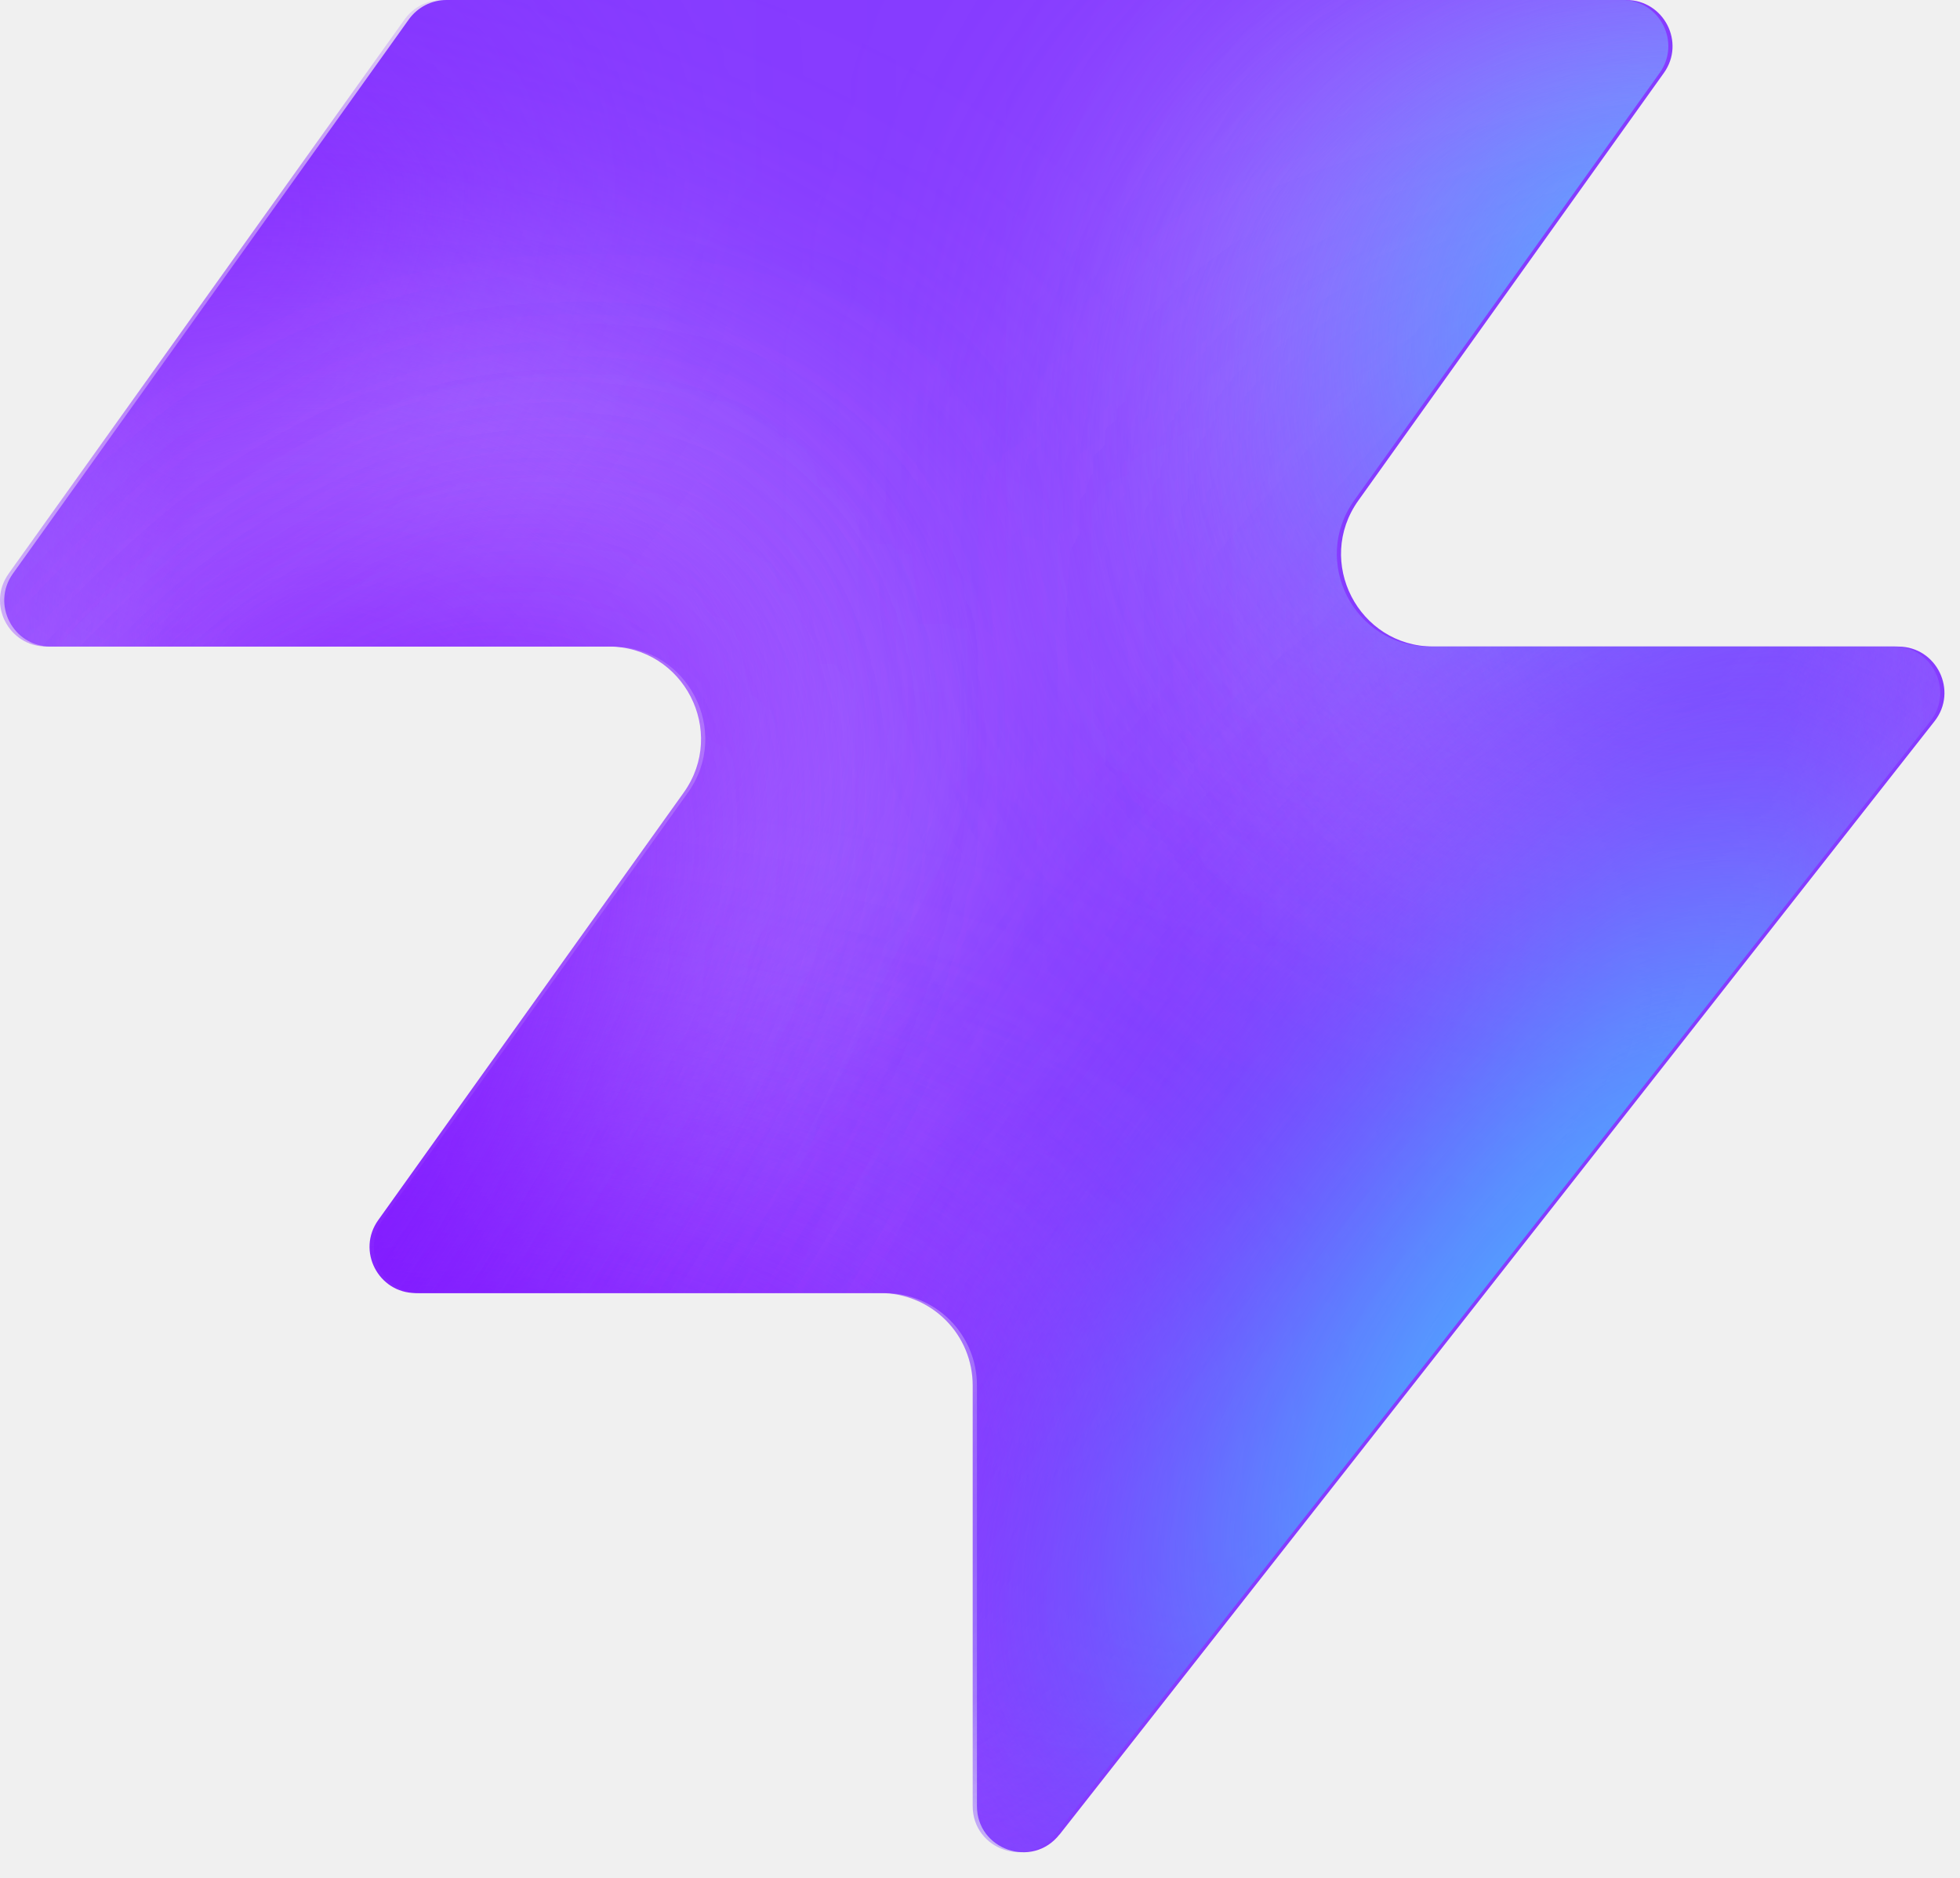
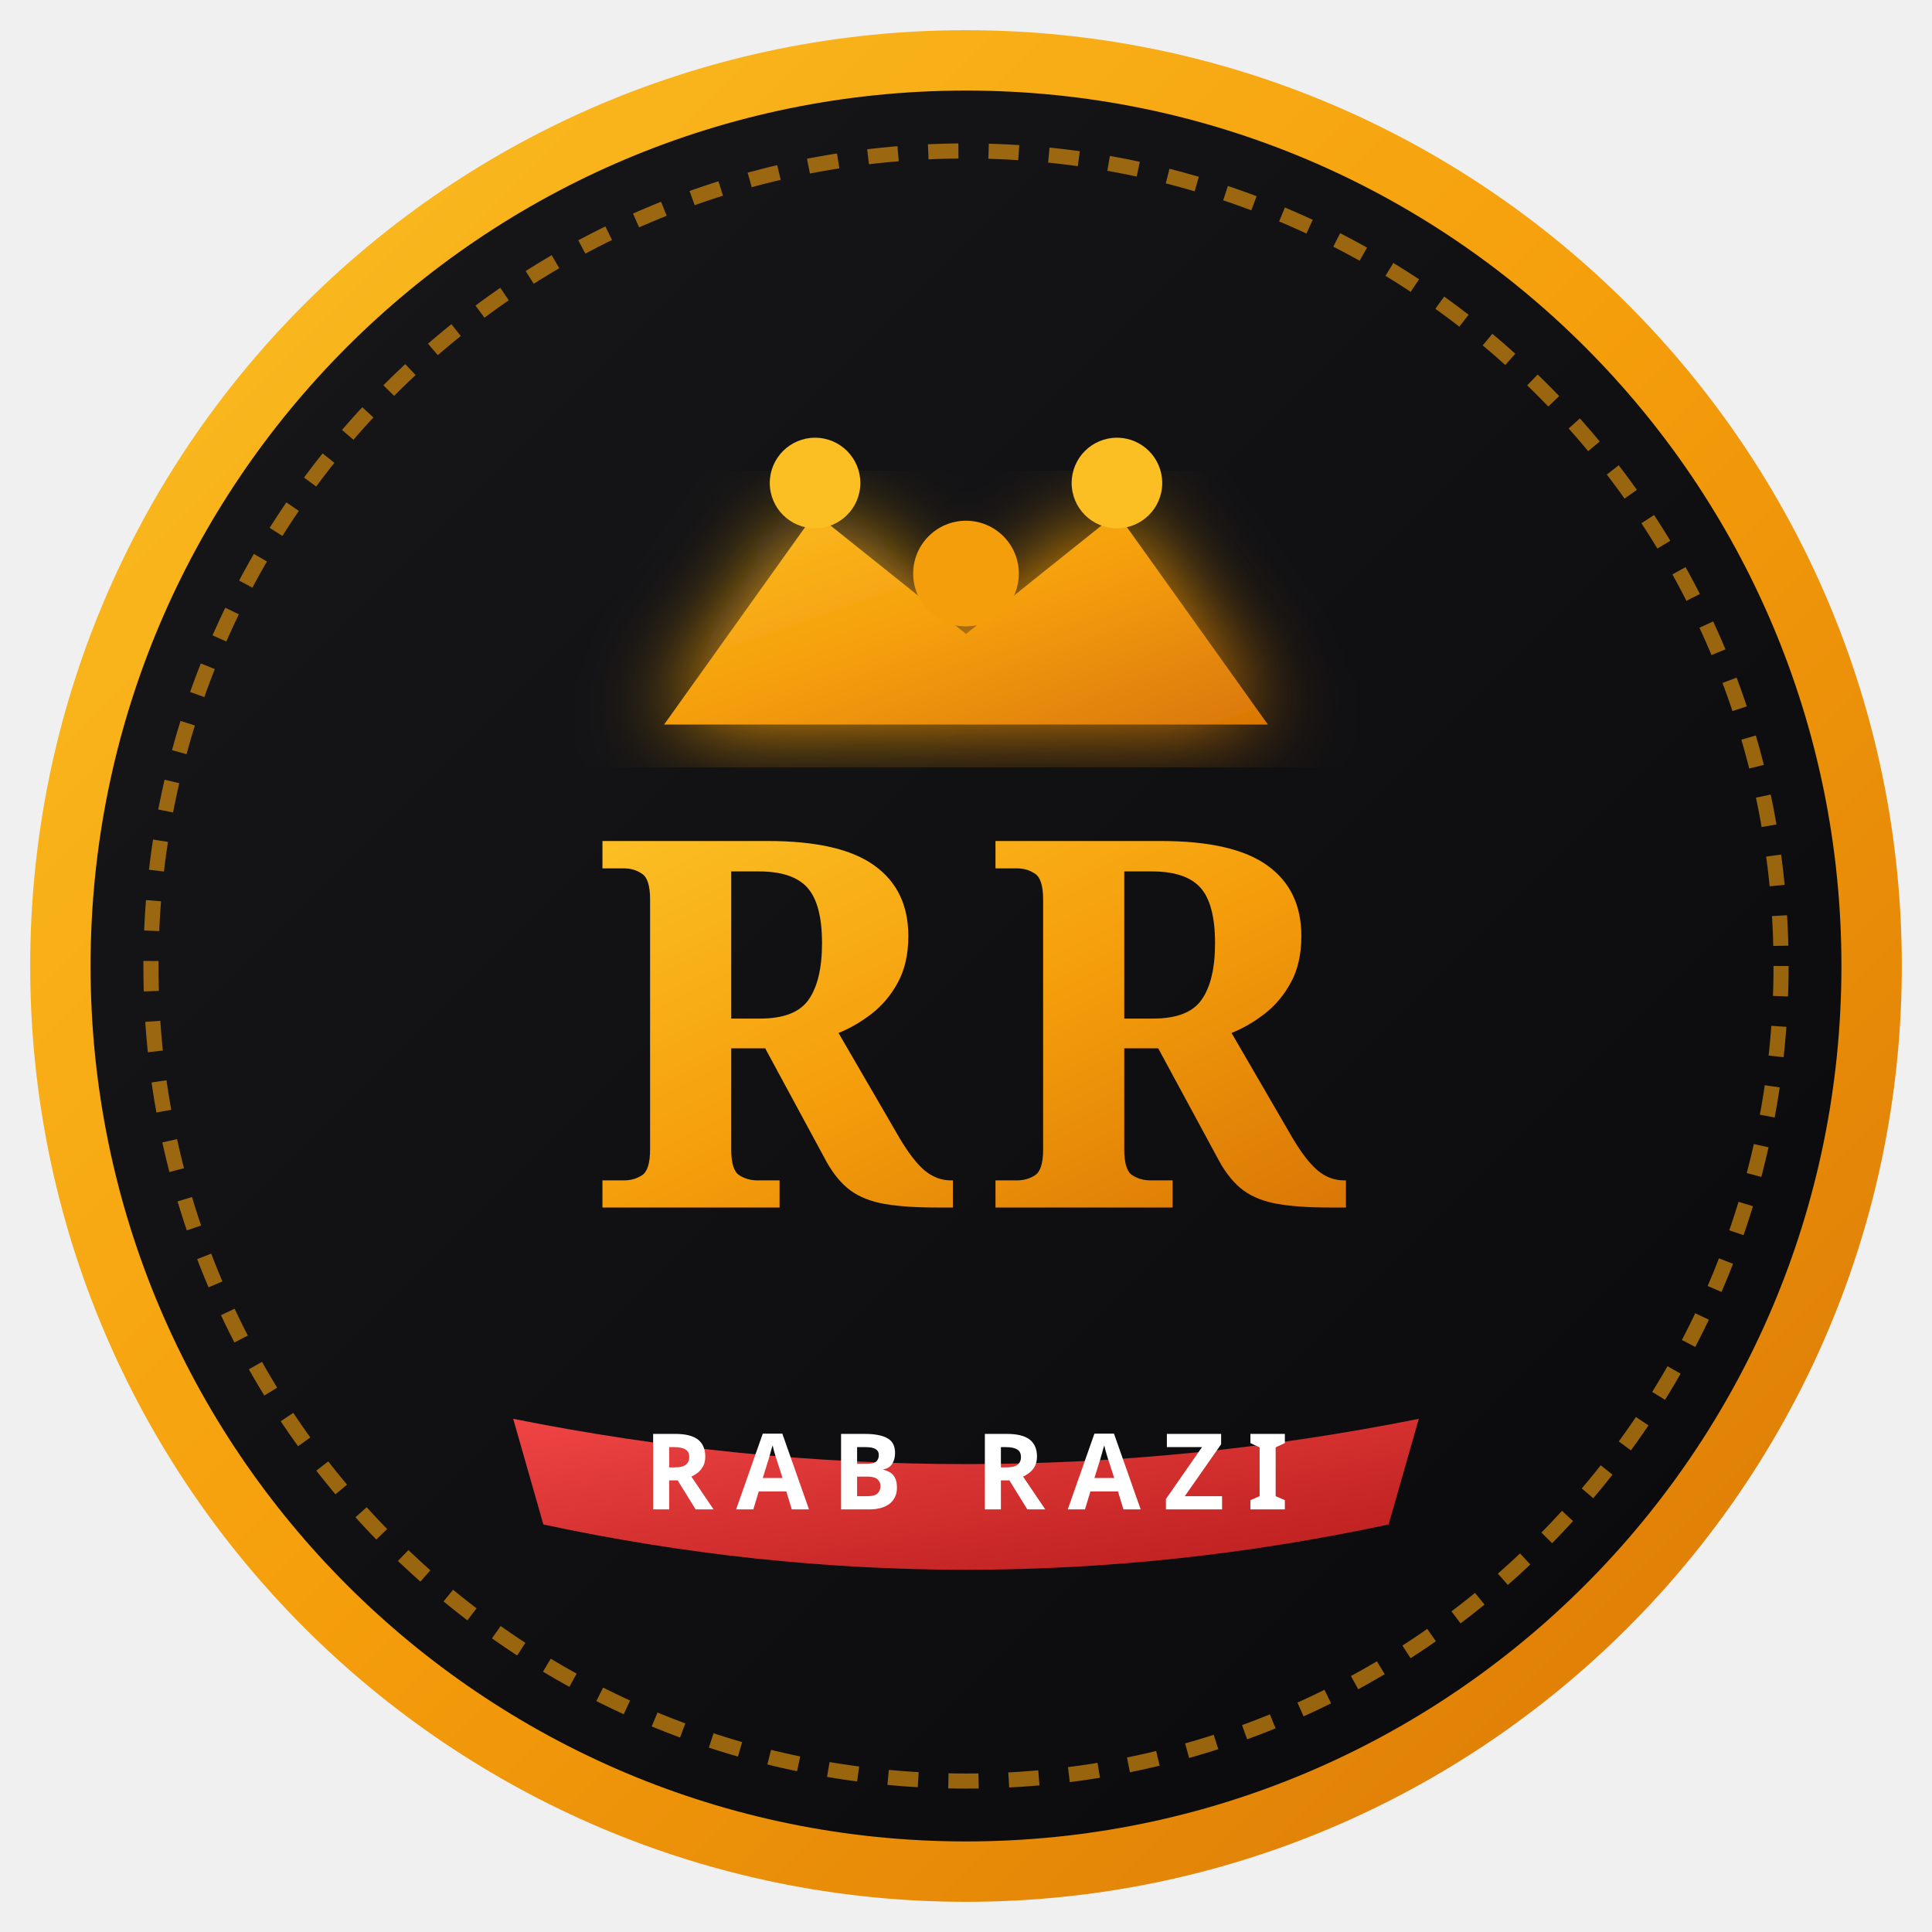
- <svg xmlns="http://www.w3.org/2000/svg" width="48" height="46" fill="none" viewBox="0 0 48 46">
-   <path fill="#863bff" d="M25.946 44.938c-.664.845-2.021.375-2.021-.698V33.937a2.26 2.26 0 0 0-2.262-2.262H10.287c-.92 0-1.456-1.04-.92-1.788l7.48-10.471c1.07-1.497 0-3.578-1.842-3.578H1.237c-.92 0-1.456-1.04-.92-1.788L10.013.474c.214-.297.556-.474.92-.474h28.894c.92 0 1.456 1.04.92 1.788l-7.48 10.471c-1.07 1.498 0 3.579 1.842 3.579h11.377c.943 0 1.473 1.088.89 1.83L25.947 44.94z" style="fill:#863bff;fill:color(display-p3 .525 .23 1);fill-opacity:1" />
-   <mask id="a" width="48" height="46" x="0" y="0" maskUnits="userSpaceOnUse" style="mask-type:alpha">
-     <path fill="#000" d="M25.842 44.938c-.664.844-2.021.375-2.021-.698V33.937a2.26 2.26 0 0 0-2.262-2.262H10.183c-.92 0-1.456-1.04-.92-1.788l7.48-10.471c1.07-1.498 0-3.579-1.842-3.579H1.133c-.92 0-1.456-1.04-.92-1.787L9.91.473c.214-.297.556-.474.92-.474h28.894c.92 0 1.456 1.04.92 1.788l-7.48 10.471c-1.07 1.498 0 3.578 1.842 3.578h11.377c.943 0 1.473 1.088.89 1.832L25.843 44.94z" style="fill:#000;fill-opacity:1" />
-   </mask>
-   <g mask="url(#a)">
-     <g filter="url(#b)">
-       <ellipse cx="5.508" cy="14.704" fill="#ede6ff" rx="5.508" ry="14.704" style="fill:#ede6ff;fill:color(display-p3 .927 .903 1);fill-opacity:1" transform="matrix(.00324 1 1 -.00324 -4.47 31.516)" />
-     </g>
-     <g filter="url(#c)">
-       <ellipse cx="10.399" cy="29.851" fill="#ede6ff" rx="10.399" ry="29.851" style="fill:#ede6ff;fill:color(display-p3 .927 .903 1);fill-opacity:1" transform="matrix(.00324 1 1 -.00324 -39.328 7.883)" />
-     </g>
-     <g filter="url(#d)">
-       <ellipse cx="5.508" cy="30.487" fill="#7e14ff" rx="5.508" ry="30.487" style="fill:#7e14ff;fill:color(display-p3 .492 .077 1);fill-opacity:1" transform="rotate(89.814 -25.913 -14.639)scale(1 -1)" />
-     </g>
-     <g filter="url(#e)">
-       <ellipse cx="5.508" cy="30.599" fill="#7e14ff" rx="5.508" ry="30.599" style="fill:#7e14ff;fill:color(display-p3 .492 .077 1);fill-opacity:1" transform="rotate(89.814 -32.644 -3.334)scale(1 -1)" />
-     </g>
-     <g filter="url(#f)">
-       <ellipse cx="5.508" cy="30.599" fill="#7e14ff" rx="5.508" ry="30.599" style="fill:#7e14ff;fill:color(display-p3 .492 .077 1);fill-opacity:1" transform="matrix(.00324 1 1 -.00324 -34.34 30.47)" />
-     </g>
-     <g filter="url(#g)">
-       <ellipse cx="14.072" cy="22.078" fill="#ede6ff" rx="14.072" ry="22.078" style="fill:#ede6ff;fill:color(display-p3 .927 .903 1);fill-opacity:1" transform="rotate(93.35 24.506 48.493)scale(-1 1)" />
-     </g>
-     <g filter="url(#h)">
-       <ellipse cx="3.47" cy="21.501" fill="#7e14ff" rx="3.47" ry="21.501" style="fill:#7e14ff;fill:color(display-p3 .492 .077 1);fill-opacity:1" transform="rotate(89.009 28.708 47.59)scale(-1 1)" />
-     </g>
-     <g filter="url(#i)">
-       <ellipse cx="3.47" cy="21.501" fill="#7e14ff" rx="3.47" ry="21.501" style="fill:#7e14ff;fill:color(display-p3 .492 .077 1);fill-opacity:1" transform="rotate(89.009 28.708 47.59)scale(-1 1)" />
-     </g>
-     <g filter="url(#j)">
-       <ellipse cx=".387" cy="8.972" fill="#7e14ff" rx="4.407" ry="29.108" style="fill:#7e14ff;fill:color(display-p3 .492 .077 1);fill-opacity:1" transform="rotate(39.51 .387 8.972)" />
-     </g>
-     <g filter="url(#k)">
-       <ellipse cx="47.523" cy="-6.092" fill="#7e14ff" rx="4.407" ry="29.108" style="fill:#7e14ff;fill:color(display-p3 .492 .077 1);fill-opacity:1" transform="rotate(37.892 47.523 -6.092)" />
-     </g>
-     <g filter="url(#l)">
-       <ellipse cx="41.412" cy="6.333" fill="#47bfff" rx="5.971" ry="9.665" style="fill:#47bfff;fill:color(display-p3 .28 .748 1);fill-opacity:1" transform="rotate(37.892 41.412 6.333)" />
-     </g>
-     <g filter="url(#m)">
-       <ellipse cx="-1.879" cy="38.332" fill="#7e14ff" rx="4.407" ry="29.108" style="fill:#7e14ff;fill:color(display-p3 .492 .077 1);fill-opacity:1" transform="rotate(37.892 -1.88 38.332)" />
-     </g>
-     <g filter="url(#n)">
-       <ellipse cx="-1.879" cy="38.332" fill="#7e14ff" rx="4.407" ry="29.108" style="fill:#7e14ff;fill:color(display-p3 .492 .077 1);fill-opacity:1" transform="rotate(37.892 -1.88 38.332)" />
-     </g>
-     <g filter="url(#o)">
-       <ellipse cx="35.651" cy="29.907" fill="#7e14ff" rx="4.407" ry="29.108" style="fill:#7e14ff;fill:color(display-p3 .492 .077 1);fill-opacity:1" transform="rotate(37.892 35.651 29.907)" />
-     </g>
-     <g filter="url(#p)">
-       <ellipse cx="38.418" cy="32.4" fill="#47bfff" rx="5.971" ry="15.297" style="fill:#47bfff;fill:color(display-p3 .28 .748 1);fill-opacity:1" transform="rotate(37.892 38.418 32.4)" />
-     </g>
-   </g>
+ <svg xmlns="http://www.w3.org/2000/svg" viewBox="0 0 128 128" width="128" height="128">
  <defs>
-     <filter id="b" width="60.045" height="41.654" x="-19.77" y="16.149" color-interpolation-filters="sRGB" filterUnits="userSpaceOnUse">
-       <feFlood flood-opacity="0" result="BackgroundImageFix" />
-       <feBlend in="SourceGraphic" in2="BackgroundImageFix" result="shape" />
-       <feGaussianBlur result="effect1_foregroundBlur_2002_17158" stdDeviation="7.659" />
-     </filter>
-     <filter id="c" width="90.34" height="51.437" x="-54.613" y="-7.533" color-interpolation-filters="sRGB" filterUnits="userSpaceOnUse">
-       <feFlood flood-opacity="0" result="BackgroundImageFix" />
-       <feBlend in="SourceGraphic" in2="BackgroundImageFix" result="shape" />
-       <feGaussianBlur result="effect1_foregroundBlur_2002_17158" stdDeviation="7.659" />
-     </filter>
-     <filter id="d" width="79.355" height="29.4" x="-49.64" y="2.03" color-interpolation-filters="sRGB" filterUnits="userSpaceOnUse">
-       <feFlood flood-opacity="0" result="BackgroundImageFix" />
-       <feBlend in="SourceGraphic" in2="BackgroundImageFix" result="shape" />
-       <feGaussianBlur result="effect1_foregroundBlur_2002_17158" stdDeviation="4.596" />
-     </filter>
-     <filter id="e" width="79.579" height="29.4" x="-45.045" y="20.029" color-interpolation-filters="sRGB" filterUnits="userSpaceOnUse">
-       <feFlood flood-opacity="0" result="BackgroundImageFix" />
-       <feBlend in="SourceGraphic" in2="BackgroundImageFix" result="shape" />
-       <feGaussianBlur result="effect1_foregroundBlur_2002_17158" stdDeviation="4.596" />
-     </filter>
-     <filter id="f" width="79.579" height="29.4" x="-43.513" y="21.178" color-interpolation-filters="sRGB" filterUnits="userSpaceOnUse">
-       <feFlood flood-opacity="0" result="BackgroundImageFix" />
-       <feBlend in="SourceGraphic" in2="BackgroundImageFix" result="shape" />
-       <feGaussianBlur result="effect1_foregroundBlur_2002_17158" stdDeviation="4.596" />
-     </filter>
-     <filter id="g" width="74.749" height="58.852" x="15.756" y="-17.901" color-interpolation-filters="sRGB" filterUnits="userSpaceOnUse">
-       <feFlood flood-opacity="0" result="BackgroundImageFix" />
-       <feBlend in="SourceGraphic" in2="BackgroundImageFix" result="shape" />
-       <feGaussianBlur result="effect1_foregroundBlur_2002_17158" stdDeviation="7.659" />
-     </filter>
-     <filter id="h" width="61.377" height="25.362" x="23.548" y="2.284" color-interpolation-filters="sRGB" filterUnits="userSpaceOnUse">
-       <feFlood flood-opacity="0" result="BackgroundImageFix" />
-       <feBlend in="SourceGraphic" in2="BackgroundImageFix" result="shape" />
-       <feGaussianBlur result="effect1_foregroundBlur_2002_17158" stdDeviation="4.596" />
-     </filter>
-     <filter id="i" width="61.377" height="25.362" x="23.548" y="2.284" color-interpolation-filters="sRGB" filterUnits="userSpaceOnUse">
-       <feFlood flood-opacity="0" result="BackgroundImageFix" />
-       <feBlend in="SourceGraphic" in2="BackgroundImageFix" result="shape" />
-       <feGaussianBlur result="effect1_foregroundBlur_2002_17158" stdDeviation="4.596" />
-     </filter>
-     <filter id="j" width="56.045" height="63.649" x="-27.636" y="-22.853" color-interpolation-filters="sRGB" filterUnits="userSpaceOnUse">
-       <feFlood flood-opacity="0" result="BackgroundImageFix" />
-       <feBlend in="SourceGraphic" in2="BackgroundImageFix" result="shape" />
-       <feGaussianBlur result="effect1_foregroundBlur_2002_17158" stdDeviation="4.596" />
-     </filter>
-     <filter id="k" width="54.814" height="64.646" x="20.116" y="-38.415" color-interpolation-filters="sRGB" filterUnits="userSpaceOnUse">
-       <feFlood flood-opacity="0" result="BackgroundImageFix" />
-       <feBlend in="SourceGraphic" in2="BackgroundImageFix" result="shape" />
-       <feGaussianBlur result="effect1_foregroundBlur_2002_17158" stdDeviation="4.596" />
-     </filter>
-     <filter id="l" width="33.541" height="35.313" x="24.641" y="-11.323" color-interpolation-filters="sRGB" filterUnits="userSpaceOnUse">
-       <feFlood flood-opacity="0" result="BackgroundImageFix" />
-       <feBlend in="SourceGraphic" in2="BackgroundImageFix" result="shape" />
-       <feGaussianBlur result="effect1_foregroundBlur_2002_17158" stdDeviation="4.596" />
-     </filter>
-     <filter id="m" width="54.814" height="64.646" x="-29.286" y="6.009" color-interpolation-filters="sRGB" filterUnits="userSpaceOnUse">
-       <feFlood flood-opacity="0" result="BackgroundImageFix" />
-       <feBlend in="SourceGraphic" in2="BackgroundImageFix" result="shape" />
-       <feGaussianBlur result="effect1_foregroundBlur_2002_17158" stdDeviation="4.596" />
-     </filter>
-     <filter id="n" width="54.814" height="64.646" x="-29.286" y="6.009" color-interpolation-filters="sRGB" filterUnits="userSpaceOnUse">
-       <feFlood flood-opacity="0" result="BackgroundImageFix" />
-       <feBlend in="SourceGraphic" in2="BackgroundImageFix" result="shape" />
-       <feGaussianBlur result="effect1_foregroundBlur_2002_17158" stdDeviation="4.596" />
-     </filter>
-     <filter id="o" width="54.814" height="64.646" x="8.244" y="-2.416" color-interpolation-filters="sRGB" filterUnits="userSpaceOnUse">
-       <feFlood flood-opacity="0" result="BackgroundImageFix" />
-       <feBlend in="SourceGraphic" in2="BackgroundImageFix" result="shape" />
-       <feGaussianBlur result="effect1_foregroundBlur_2002_17158" stdDeviation="4.596" />
-     </filter>
-     <filter id="p" width="39.409" height="43.623" x="18.713" y="10.588" color-interpolation-filters="sRGB" filterUnits="userSpaceOnUse">
-       <feFlood flood-opacity="0" result="BackgroundImageFix" />
-       <feBlend in="SourceGraphic" in2="BackgroundImageFix" result="shape" />
-       <feGaussianBlur result="effect1_foregroundBlur_2002_17158" stdDeviation="4.596" />
+     <linearGradient id="goldGrad" x1="0%" y1="0%" x2="100%" y2="100%">
+       <stop offset="0%" stop-color="#fbbf24" />
+       <stop offset="50%" stop-color="#f59e0b" />
+       <stop offset="100%" stop-color="#d97706" />
+     </linearGradient>
+     <linearGradient id="bgGrad" x1="0%" y1="0%" x2="100%" y2="100%">
+       <stop offset="0%" stop-color="#18181b" />
+       <stop offset="100%" stop-color="#09090b" />
+     </linearGradient>
+     <linearGradient id="redAccent" x1="0%" y1="0%" x2="100%" y2="100%">
+       <stop offset="0%" stop-color="#ef4444" />
+       <stop offset="100%" stop-color="#b91c1c" />
+     </linearGradient>
+     <filter id="glow" x="-20%" y="-20%" width="140%" height="140%">
+       <feGaussianBlur stdDeviation="3" result="blur" />
+       <feComposite in="SourceGraphic" in2="blur" operator="over" />
    </filter>
  </defs>
+   <circle cx="64" cy="64" r="60" fill="url(#bgGrad)" stroke="url(#goldGrad)" stroke-width="4" />
+   <circle cx="64" cy="64" r="54" fill="none" stroke="#f59e0b" stroke-width="1" stroke-dasharray="2,2" opacity="0.6" />
+   <path d="M44 48 L54 34 L64 42 L74 34 L84 48 Z" fill="url(#goldGrad)" filter="url(#glow)" />
+   <circle cx="54" cy="32" r="3" fill="#fbbf24" />
+   <circle cx="64" cy="38" r="3.5" fill="#f59e0b" />
+   <circle cx="74" cy="32" r="3" fill="#fbbf24" />
+   <text x="64" y="80" font-family="'Playfair Display', Georgia, serif" font-size="34" font-weight="900" fill="url(#goldGrad)" text-anchor="middle" letter-spacing="2">RR</text>
+   <path d="M34 94 Q64 100 94 94 L92 101 Q64 107 36 101 Z" fill="url(#redAccent)" />
+   <text x="64" y="100" font-family="'Plus Jakarta Sans', sans-serif" font-size="7" font-weight="800" fill="#ffffff" text-anchor="middle" letter-spacing="1.5">RAB RAZI</text>
</svg>
